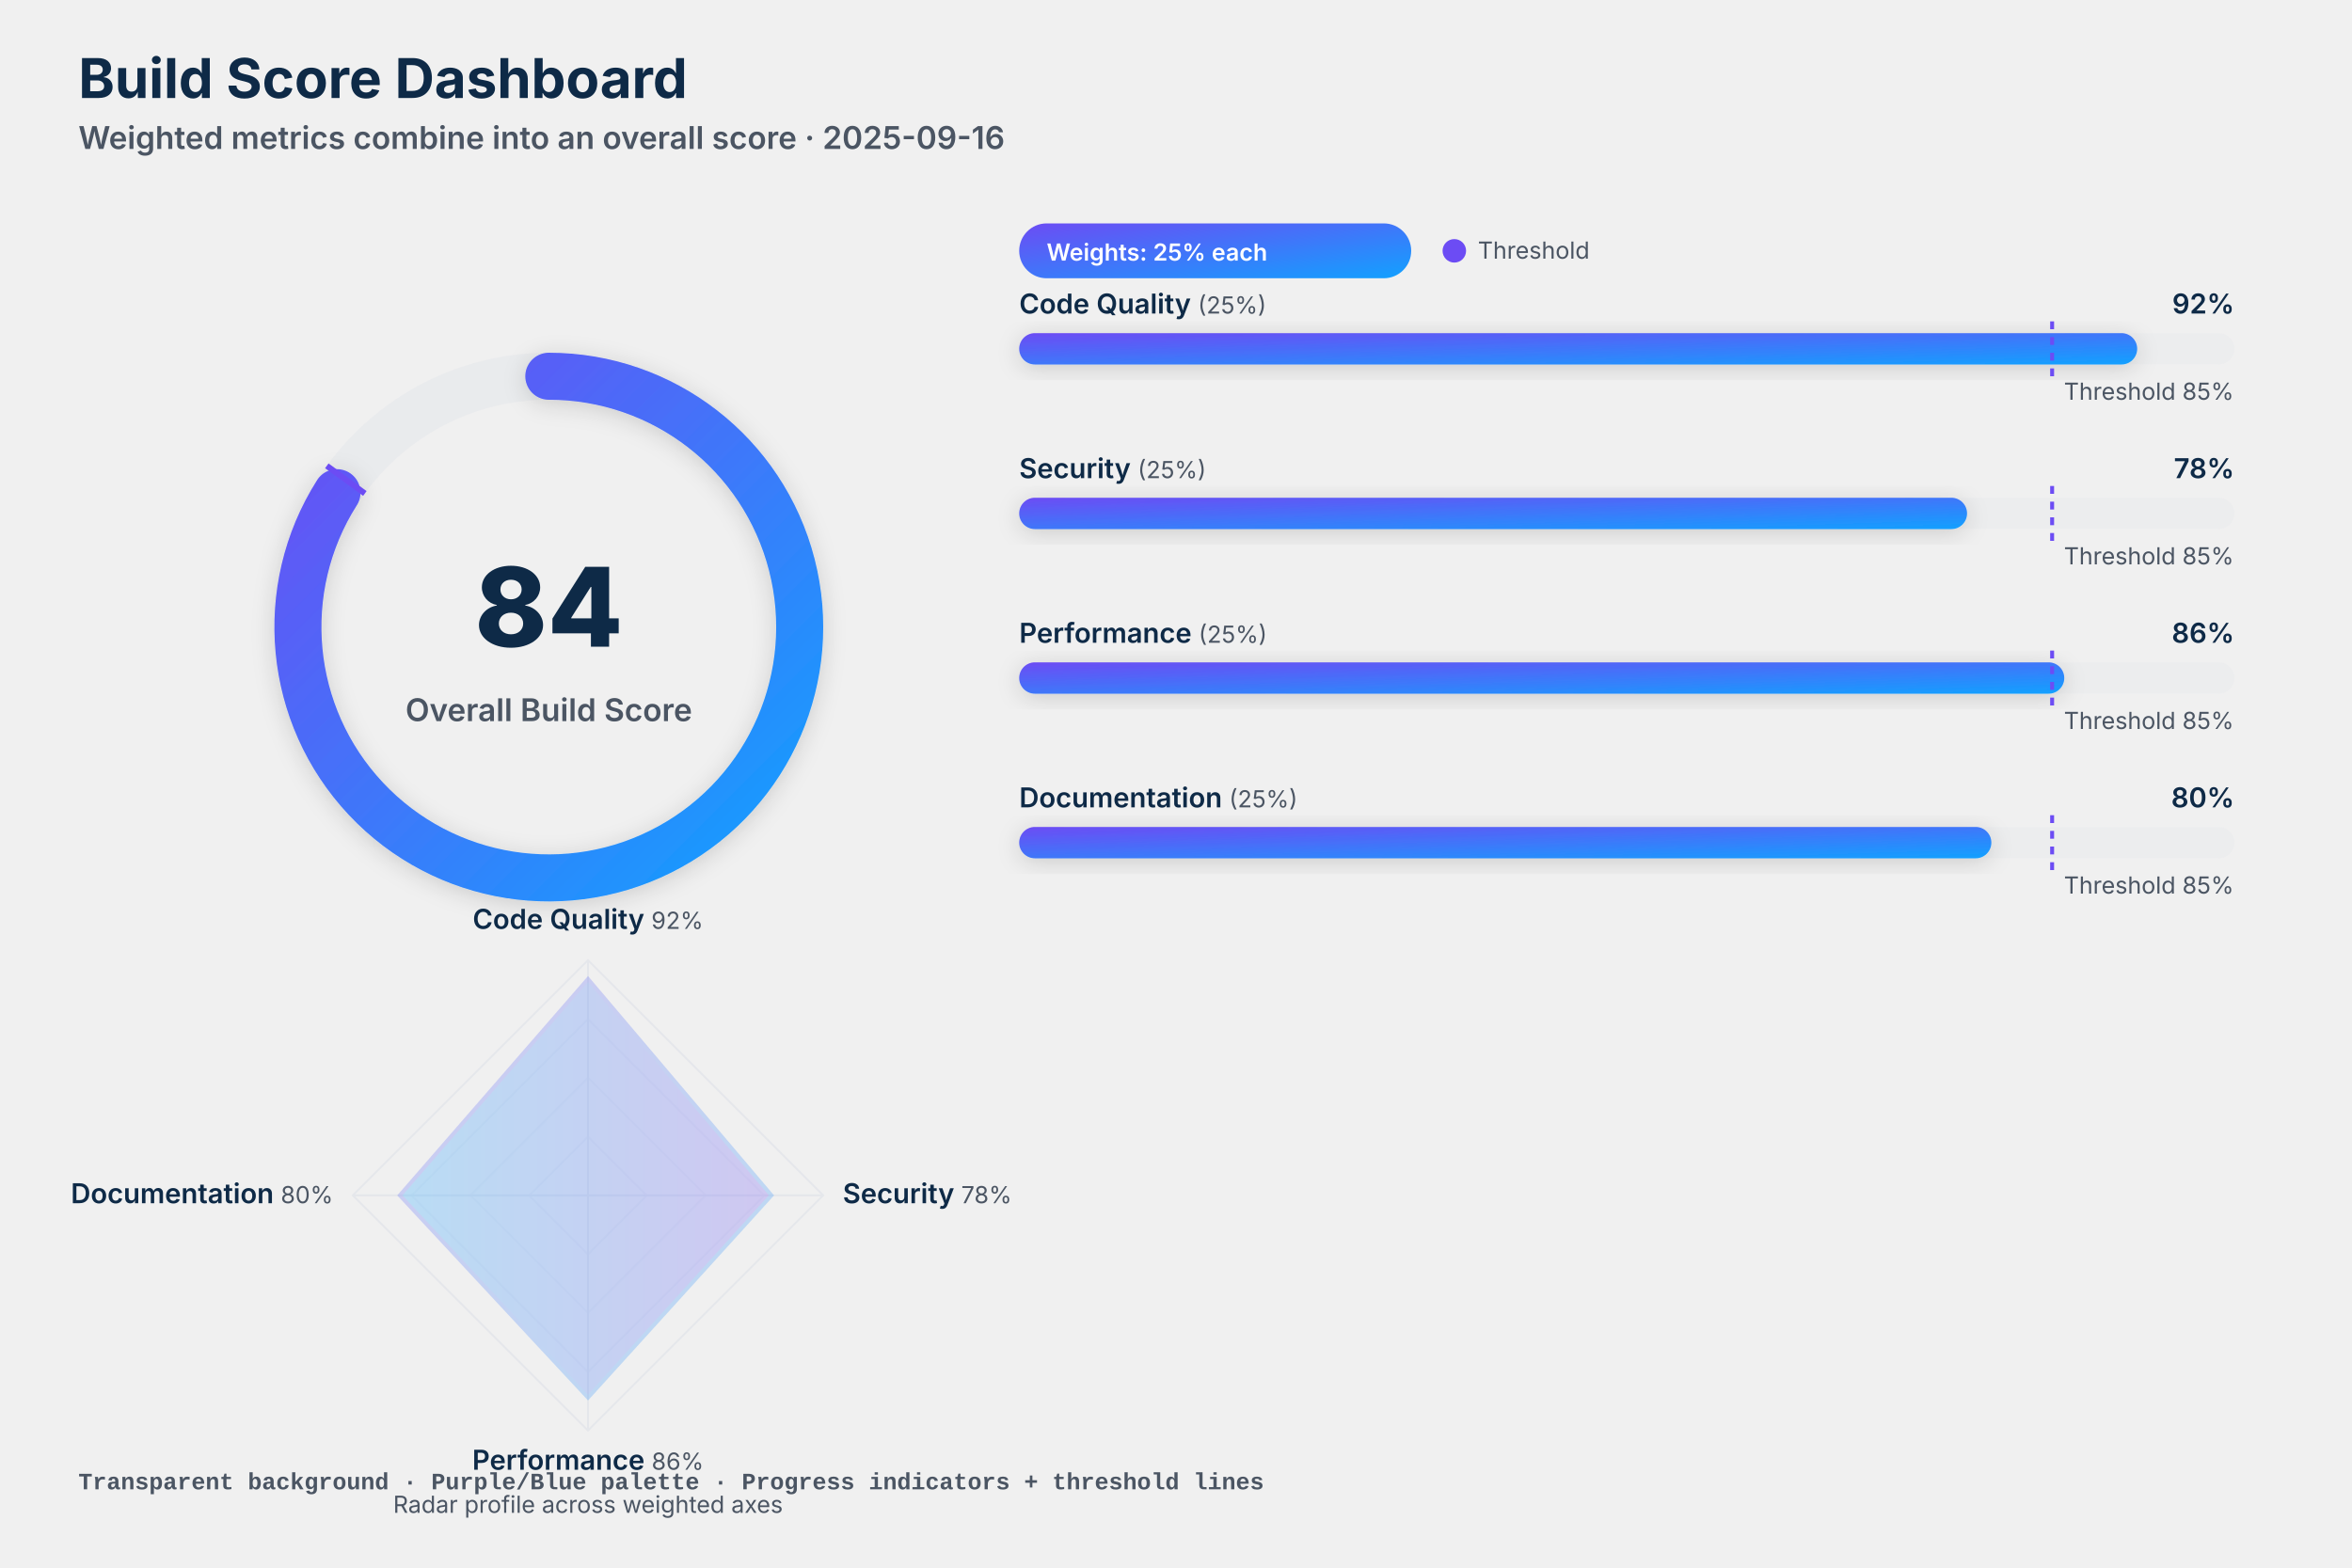
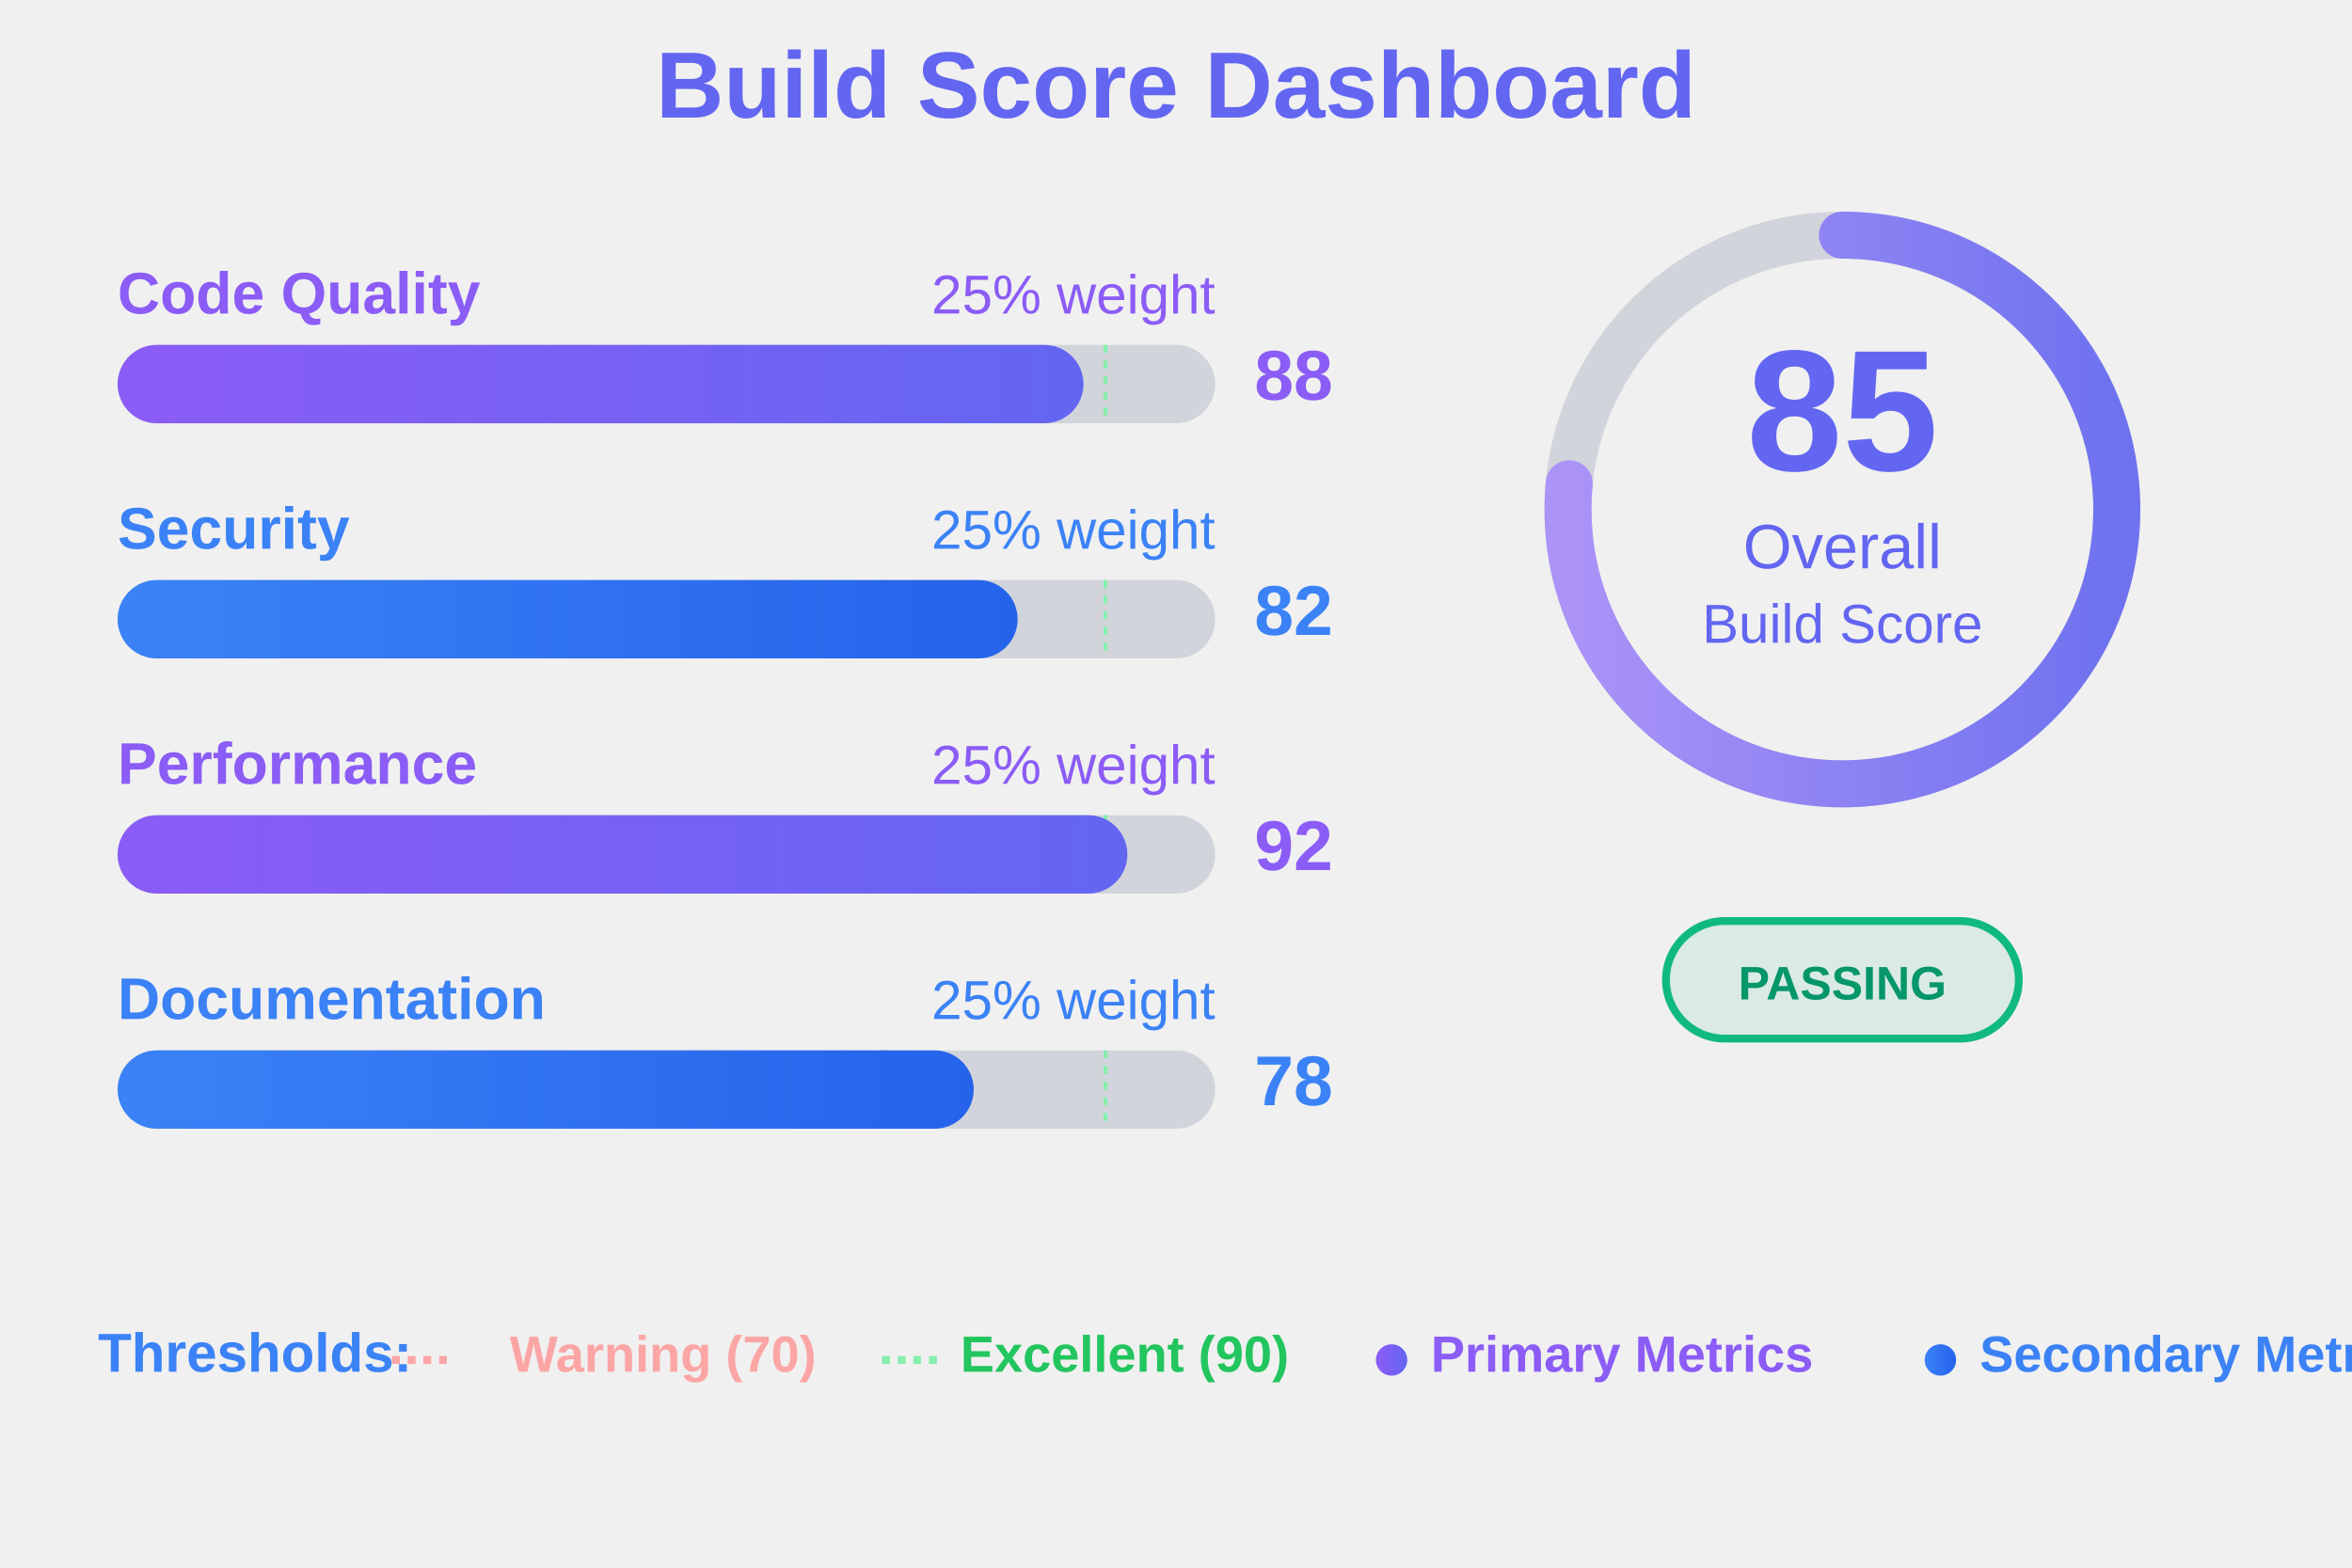
- <svg xmlns="http://www.w3.org/2000/svg" width="1200" height="800" viewBox="0 0 1200 800" fill="none">
+ <svg xmlns="http://www.w3.org/2000/svg" viewBox="0 0 600 400" width="600" height="400">
  <defs>
-     <linearGradient id="gradPB" x1="0" y1="0" x2="1" y2="1">
-       <stop offset="0%" stop-color="#6C4CF4" />
-       <stop offset="100%" stop-color="#12A1FF" />
+     <linearGradient id="purpleGradient" x1="0%" y1="0%" x2="100%" y2="0%">
+       <stop offset="0%" style="stop-color:#8B5CF6;stop-opacity:1" />
+       <stop offset="100%" style="stop-color:#6366F1;stop-opacity:1" />
    </linearGradient>
-     <linearGradient id="gradBlue" x1="0" y1="0" x2="1" y2="0">
-       <stop offset="0%" stop-color="#12A1FF" />
-       <stop offset="100%" stop-color="#6C4CF4" />
+     <linearGradient id="blueGradient" x1="0%" y1="0%" x2="100%" y2="0%">
+       <stop offset="0%" style="stop-color:#3B82F6;stop-opacity:1" />
+       <stop offset="100%" style="stop-color:#2563EB;stop-opacity:1" />
    </linearGradient>
-     <filter id="shadowSoft" x="-50%" y="-50%" width="200%" height="200%">
-       <feDropShadow dx="0" dy="2" stdDeviation="6" flood-opacity="0.15" />
+     <linearGradient id="scoreGradient" x1="0%" y1="0%" x2="0%" y2="100%">
+       <stop offset="0%" style="stop-color:#A78BFA;stop-opacity:0.9" />
+       <stop offset="100%" style="stop-color:#6366F1;stop-opacity:0.9" />
+     </linearGradient>
+     <filter id="shadow" x="-50%" y="-50%" width="200%" height="200%">
+       <feGaussianBlur in="SourceAlpha" stdDeviation="3" />
+       <feOffset dx="0" dy="2" result="offsetblur" />
+       <feComponentTransfer>
+         <feFuncA type="linear" slope="0.3" />
+       </feComponentTransfer>
+       <feMerge>
+         <feMergeNode />
+         <feMergeNode in="SourceGraphic" />
+       </feMerge>
    </filter>
-     <style>
-       .title { font: 700 28px 'Inter', system-ui, -apple-system, Segoe UI, Roboto, Helvetica, Arial, sans-serif; fill: #0E2A47; }
-       .subtitle { font: 600 16px 'Inter', system-ui, -apple-system, Segoe UI, Roboto, Helvetica, Arial, sans-serif; fill: #4B5563; }
-       .label { font: 600 14px 'Inter', system-ui, -apple-system, Segoe UI, Roboto, Helvetica, Arial, sans-serif; fill: #0E2A47; }
-       .small { font: 12px 'Inter', system-ui, -apple-system, Segoe UI, Roboto, Helvetica, Arial, sans-serif; fill: #4B5563; }
-       .big { font: 800 56px 'Inter', system-ui, -apple-system, Segoe UI, Roboto, Helvetica, Arial, sans-serif; fill: #0E2A47; }
-       .chip { font: 600 12px 'Inter', system-ui, -apple-system, Segoe UI, Roboto, Helvetica, Arial, sans-serif; fill: white; }
-       .mono { font: 600 12px ui-monospace, SFMono-Regular, Menlo, Monaco, Consolas, 'Liberation Mono', 'Courier New', monospace; fill: #4B5563; }
-     </style>
  </defs>
-   <text class="title" x="40" y="50">Build Score Dashboard</text>
-   <text class="subtitle" x="40" y="76">Weighted metrics combine into an overall score · 2025-09-16</text>
-   <circle cx="280" cy="320" r="128.0" stroke="#E5E7EB" stroke-width="24" fill="none" opacity="0.6" />
-   <path d="M 280 192 A 128 128 0 1 1 171.926 251.414" stroke="url(#gradPB)" stroke-width="24" fill="none" stroke-linecap="round" filter="url(#shadowSoft)" />
-   <line x1="186.15" y1="251.82" x2="166.74" y2="237.71" stroke="#6C4CF4" stroke-width="3" />
-   <text class="big" x="280" y="330" text-anchor="middle">84</text>
-   <text class="subtitle" x="280" y="368" text-anchor="middle">Overall Build Score</text>
-   <text class="label" x="520" y="160">Code Quality <tspan class="small">(25%)</tspan>
+   <text x="300" y="30" font-family="Arial, sans-serif" font-size="24" font-weight="bold" fill="#6366F1" text-anchor="middle">
+     Build Score Dashboard
  </text>
-   <text class="label" x="1140" y="160" text-anchor="end">92%</text>
-   <rect x="520" y="170" width="620" height="16" rx="8.0" ry="8.0" fill="#E5E7EB" opacity="0.35" />
-   <rect x="520" y="170" width="570.4" height="16" rx="8.0" ry="8.0" fill="url(#gradPB)" filter="url(#shadowSoft)" />
-   <line x1="1047.0" y1="164" x2="1047.0" y2="192" stroke="#6C4CF4" stroke-dasharray="4,4" stroke-width="2" />
-   <text class="small" x="1053.0" y="204">Threshold 85%</text>
-   <text class="label" x="520" y="244">Security <tspan class="small">(25%)</tspan>
-   </text>
-   <text class="label" x="1140" y="244" text-anchor="end">78%</text>
-   <rect x="520" y="254" width="620" height="16" rx="8.0" ry="8.0" fill="#E5E7EB" opacity="0.35" />
-   <rect x="520" y="254" width="483.6" height="16" rx="8.0" ry="8.0" fill="url(#gradPB)" filter="url(#shadowSoft)" />
-   <line x1="1047.0" y1="248" x2="1047.0" y2="276" stroke="#6C4CF4" stroke-dasharray="4,4" stroke-width="2" />
-   <text class="small" x="1053.0" y="288">Threshold 85%</text>
-   <text class="label" x="520" y="328">Performance <tspan class="small">(25%)</tspan>
-   </text>
-   <text class="label" x="1140" y="328" text-anchor="end">86%</text>
-   <rect x="520" y="338" width="620" height="16" rx="8.0" ry="8.0" fill="#E5E7EB" opacity="0.35" />
-   <rect x="520" y="338" width="533.2" height="16" rx="8.0" ry="8.0" fill="url(#gradPB)" filter="url(#shadowSoft)" />
-   <line x1="1047.0" y1="332" x2="1047.0" y2="360" stroke="#6C4CF4" stroke-dasharray="4,4" stroke-width="2" />
-   <text class="small" x="1053.0" y="372">Threshold 85%</text>
-   <text class="label" x="520" y="412">Documentation <tspan class="small">(25%)</tspan>
-   </text>
-   <text class="label" x="1140" y="412" text-anchor="end">80%</text>
-   <rect x="520" y="422" width="620" height="16" rx="8.0" ry="8.0" fill="#E5E7EB" opacity="0.35" />
-   <rect x="520" y="422" width="496.0" height="16" rx="8.0" ry="8.0" fill="url(#gradPB)" filter="url(#shadowSoft)" />
-   <line x1="1047.0" y1="416" x2="1047.0" y2="444" stroke="#6C4CF4" stroke-dasharray="4,4" stroke-width="2" />
-   <text class="small" x="1053.0" y="456">Threshold 85%</text>
-   <rect x="520" y="114" width="200" height="28" rx="14" ry="14" fill="url(#gradPB)" />
-   <text class="chip" x="534" y="133">Weights: 25% each</text>
-   <circle cx="742" cy="128" r="6" fill="#6C4CF4" />
-   <text class="small" x="754" y="132">Threshold</text>
-   <polygon points="300,580.0 330.0,610 300,640.0 270.0,610" fill="none" stroke="#E5E7EB" stroke-width="1" opacity="0.5" />
-   <polygon points="300,550.0 360.0,610 300,670.0 240.0,610" fill="none" stroke="#E5E7EB" stroke-width="1" opacity="0.5" />
-   <polygon points="300,520.0 390.0,610 300,700.0 210.0,610" fill="none" stroke="#E5E7EB" stroke-width="1" opacity="0.5" />
-   <polygon points="300,490.0 420.0,610 300,730.0 180.0,610" fill="none" stroke="#E5E7EB" stroke-width="1" opacity="1.0" />
-   <line x1="300" y1="610" x2="300" y2="490" stroke="#E5E7EB" stroke-width="1" />
-   <line x1="300" y1="610" x2="420" y2="610" stroke="#E5E7EB" stroke-width="1" />
-   <line x1="300" y1="610" x2="300" y2="730" stroke="#E5E7EB" stroke-width="1" />
-   <line x1="300" y1="610" x2="180" y2="610" stroke="#E5E7EB" stroke-width="1" />
-   <polygon points="300.00,499.60 393.60,610.00 300.00,713.20 204.00,610.00" fill="url(#gradBlue)" opacity="0.25" stroke="url(#gradPB)" stroke-width="2" />
-   <text class="label" x="300" y="474" text-anchor="middle">Code Quality <tspan class="small">92%</tspan>
-   </text>
-   <text class="label" x="430" y="614" text-anchor="start">Security <tspan class="small">78%</tspan>
-   </text>
-   <text class="label" x="300" y="750" text-anchor="middle">Performance <tspan class="small">86%</tspan>
-   </text>
-   <text class="label" x="170" y="614" text-anchor="end">Documentation <tspan class="small">80%</tspan>
-   </text>
-   <text class="small" x="300" y="772" text-anchor="middle">Radar profile across weighted axes</text>
-   <text class="mono" x="40" y="760">Transparent background · Purple/Blue palette · Progress indicators + threshold lines</text>
+   <g transform="translate(470, 130)">
+     <circle cx="0" cy="0" r="70" fill="none" stroke="#D1D5DB" stroke-width="12" />
+     <circle cx="0" cy="0" r="70" fill="none" stroke="url(#scoreGradient)" stroke-width="12" stroke-dasharray="395.84" stroke-dashoffset="59.376" transform="rotate(-90)" stroke-linecap="round" />
+     <text x="0" y="-10" font-family="Arial, sans-serif" font-size="44" font-weight="bold" fill="#6366F1" text-anchor="middle">85</text>
+     <text x="0" y="15" font-family="Arial, sans-serif" font-size="16" fill="#6366F1" text-anchor="middle">Overall</text>
+     <text x="0" y="34" font-family="Arial, sans-serif" font-size="14" fill="#6366F1" text-anchor="middle">Build Score</text>
+   </g>
+   <g transform="translate(30, 80)">
+     <g>
+       <text x="0" y="0" font-family="Arial, sans-serif" font-size="15" font-weight="600" fill="#8B5CF6">Code Quality</text>
+       <text x="280" y="0" font-family="Arial, sans-serif" font-size="14" fill="#8B5CF6" text-anchor="end">25% weight</text>
+       <rect x="0" y="8" width="280" height="20" rx="10" fill="#D1D5DB" />
+       <line x1="196" y1="8" x2="196" y2="28" stroke="#FCA5A5" stroke-width="1" stroke-dasharray="2,2" />
+       <line x1="252" y1="8" x2="252" y2="28" stroke="#86EFAC" stroke-width="1" stroke-dasharray="2,2" />
+       <rect x="0" y="8" width="246.4" height="20" rx="10" fill="url(#purpleGradient)" />
+       <text x="290" y="22" font-family="Arial, sans-serif" font-size="18" font-weight="bold" fill="#8B5CF6">88</text>
+     </g>
+     <g transform="translate(0, 60)">
+       <text x="0" y="0" font-family="Arial, sans-serif" font-size="15" font-weight="600" fill="#3B82F6">Security</text>
+       <text x="280" y="0" font-family="Arial, sans-serif" font-size="14" fill="#3B82F6" text-anchor="end">25% weight</text>
+       <rect x="0" y="8" width="280" height="20" rx="10" fill="#D1D5DB" />
+       <line x1="196" y1="8" x2="196" y2="28" stroke="#FCA5A5" stroke-width="1" stroke-dasharray="2,2" />
+       <line x1="252" y1="8" x2="252" y2="28" stroke="#86EFAC" stroke-width="1" stroke-dasharray="2,2" />
+       <rect x="0" y="8" width="229.6" height="20" rx="10" fill="url(#blueGradient)" />
+       <text x="290" y="22" font-family="Arial, sans-serif" font-size="18" font-weight="bold" fill="#3B82F6">82</text>
+     </g>
+     <g transform="translate(0, 120)">
+       <text x="0" y="0" font-family="Arial, sans-serif" font-size="15" font-weight="600" fill="#8B5CF6">Performance</text>
+       <text x="280" y="0" font-family="Arial, sans-serif" font-size="14" fill="#8B5CF6" text-anchor="end">25% weight</text>
+       <rect x="0" y="8" width="280" height="20" rx="10" fill="#D1D5DB" />
+       <line x1="196" y1="8" x2="196" y2="28" stroke="#FCA5A5" stroke-width="1" stroke-dasharray="2,2" />
+       <line x1="252" y1="8" x2="252" y2="28" stroke="#86EFAC" stroke-width="1" stroke-dasharray="2,2" />
+       <rect x="0" y="8" width="257.6" height="20" rx="10" fill="url(#purpleGradient)" />
+       <text x="290" y="22" font-family="Arial, sans-serif" font-size="18" font-weight="bold" fill="#8B5CF6">92</text>
+     </g>
+     <g transform="translate(0, 180)">
+       <text x="0" y="0" font-family="Arial, sans-serif" font-size="15" font-weight="600" fill="#3B82F6">Documentation</text>
+       <text x="280" y="0" font-family="Arial, sans-serif" font-size="14" fill="#3B82F6" text-anchor="end">25% weight</text>
+       <rect x="0" y="8" width="280" height="20" rx="10" fill="#D1D5DB" />
+       <line x1="196" y1="8" x2="196" y2="28" stroke="#FCA5A5" stroke-width="1" stroke-dasharray="2,2" />
+       <line x1="252" y1="8" x2="252" y2="28" stroke="#86EFAC" stroke-width="1" stroke-dasharray="2,2" />
+       <rect x="0" y="8" width="218.4" height="20" rx="10" fill="url(#blueGradient)" />
+       <text x="290" y="22" font-family="Arial, sans-serif" font-size="18" font-weight="bold" fill="#3B82F6">78</text>
+     </g>
+   </g>
+   <g transform="translate(30, 350)">
+     <text x="-5" y="0" font-family="Arial, sans-serif" font-size="14" font-weight="bold" fill="#3B82F6">Thresholds:</text>
+     <line x1="70" y1="-3" x2="85" y2="-3" stroke="#FCA5A5" stroke-width="2" stroke-dasharray="2,2" />
+     <text x="100" y="0" font-family="Arial, sans-serif" font-size="13" font-weight="bold" fill="#FCA5A5">Warning (70)</text>
+     <line x1="195" y1="-3" x2="210" y2="-3" stroke="#86EFAC" stroke-width="2" stroke-dasharray="2,2" />
+     <text x="215" y="0" font-family="Arial, sans-serif" font-size="13" font-weight="bold" fill="#22C55E">Excellent (90)</text>
+     <circle cx="325" cy="-3" r="4" fill="url(#purpleGradient)" />
+     <text x="335" y="0" font-family="Arial, sans-serif" font-size="13" font-weight="bold" fill="#8B5CF6">Primary Metrics</text>
+     <circle cx="465" cy="-3" r="4" fill="url(#blueGradient)" />
+     <text x="475" y="0" font-family="Arial, sans-serif" font-size="13" font-weight="bold" fill="#3B82F6">Secondary Metrics</text>
+   </g>
+   <g transform="translate(470, 250)">
+     <rect x="-45" y="-15" width="90" height="30" rx="15" fill="#10B981" opacity="0.1" />
+     <rect x="-45" y="-15" width="90" height="30" rx="15" fill="none" stroke="#10B981" stroke-width="2" />
+     <text x="0" y="5" font-family="Arial, sans-serif" font-size="12" font-weight="600" fill="#059669" text-anchor="middle">PASSING</text>
+   </g>
</svg>
